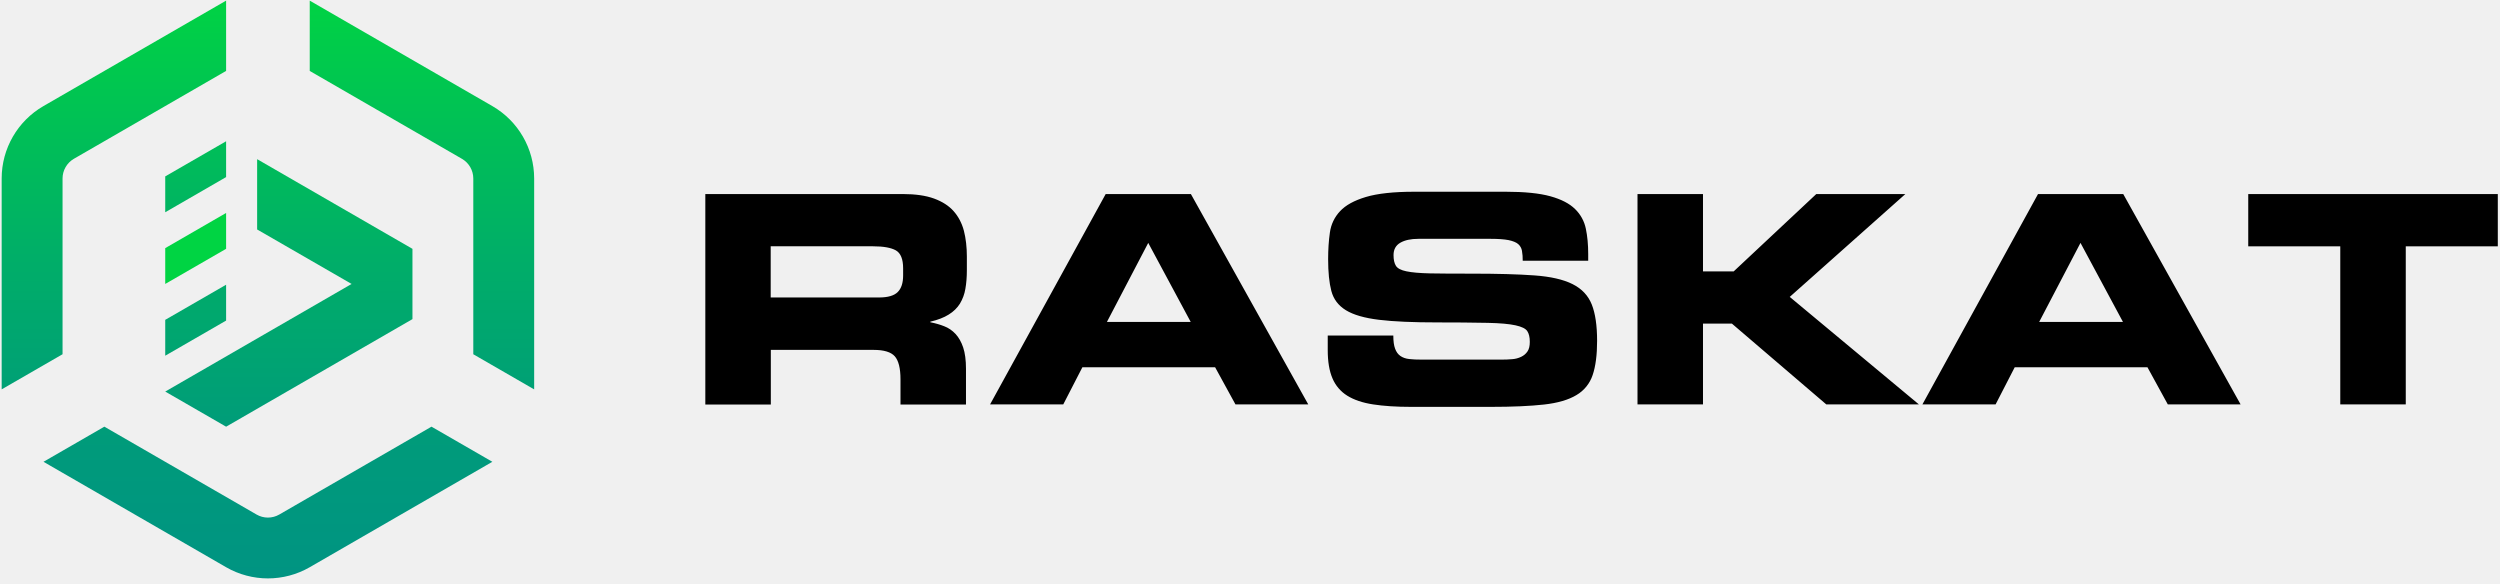
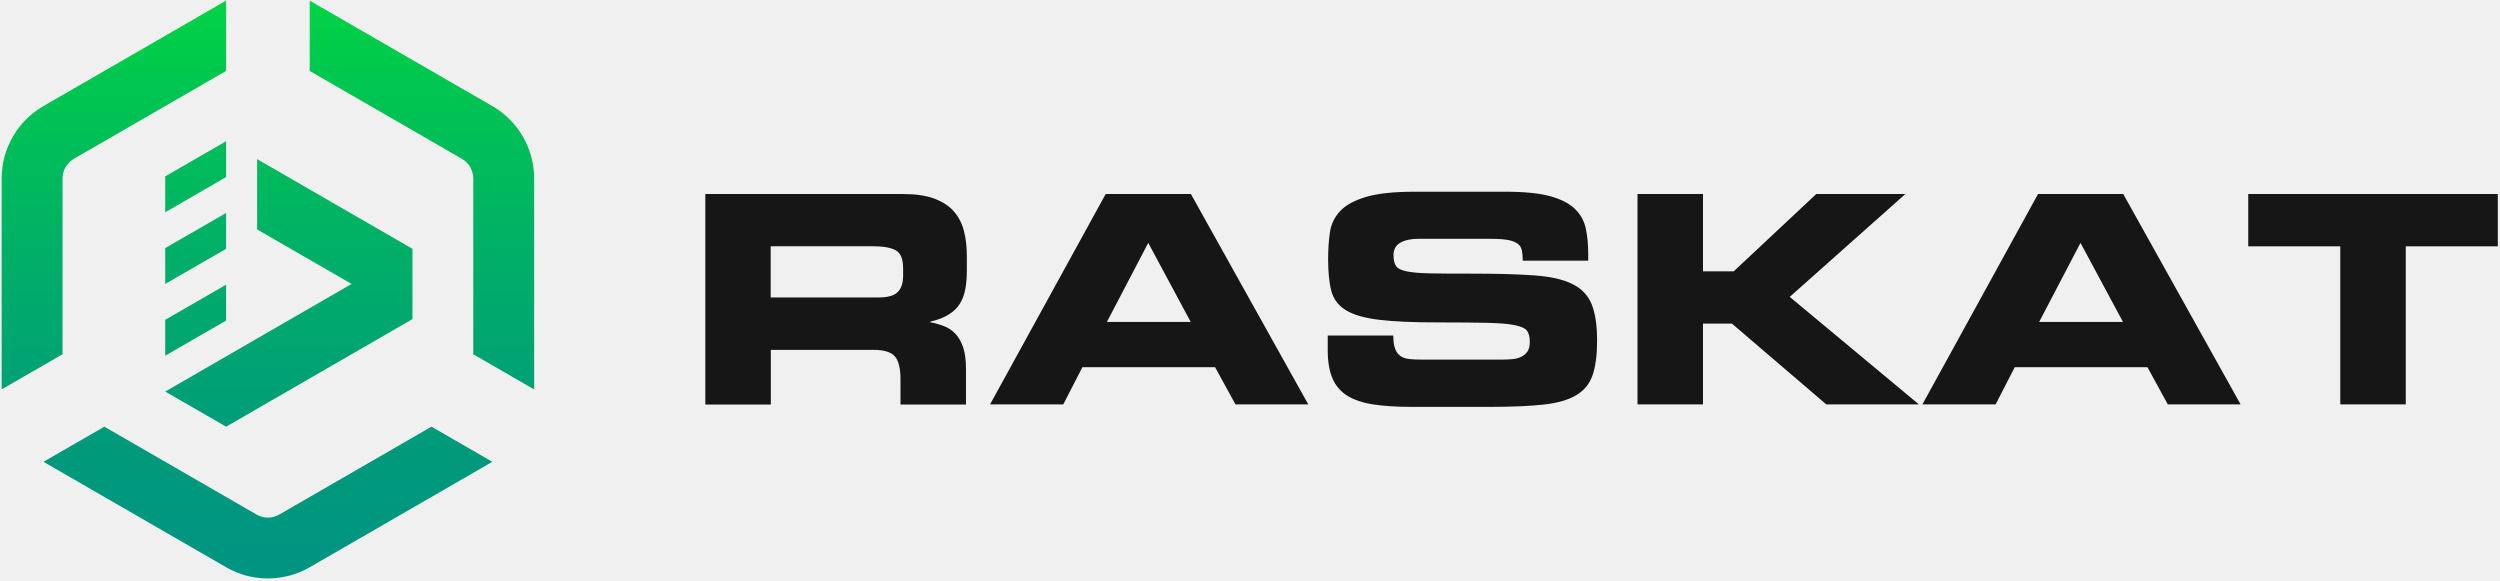
- <svg xmlns="http://www.w3.org/2000/svg" width="300" height="70" fill="none" viewBox="0 0 300 70">
-   <g clip-path="url(#bva)">
-     <path fill="#000" d="M84.629 23.285h23.709c1.506 0 2.763.18 3.756.544.987.364 1.774.866 2.35 1.521.576.655.982 1.431 1.225 2.35.233.914.354 1.95.354 3.09v1.606c0 .84-.057 1.595-.179 2.266a5.025 5.025 0 01-.655 1.78c-.317.507-.766.95-1.342 1.304-.575.364-1.315.645-2.213.856v.068c.597.117 1.146.27 1.664.476.518.195.972.507 1.363.924.386.417.697.961.919 1.621.222.66.338 1.516.338 2.562v4.294h-7.859V45.51c0-1.325-.233-2.24-.687-2.757-.454-.507-1.299-.766-2.53-.766H92.499v6.56h-7.86V23.29h.012l-.022-.005zm7.854 12.412h12.993c1.057 0 1.807-.212 2.245-.645.438-.433.654-1.093.654-2.001v-.84c0-1.12-.29-1.833-.871-2.166-.576-.322-1.489-.49-2.746-.49H92.483v6.142zm40.199-12.412h10.225l14.086 25.246h-8.736l-2.445-4.463h-15.924l-2.298 4.463h-8.783l13.875-25.246zm.148 15.348h10.056l-5.097-9.486-4.959 9.486zm26.509 1.631h7.859c0 .681.069 1.204.216 1.584.138.38.354.676.639.872.286.195.64.322 1.057.364.422.053.924.069 1.489.069h9.623c.423 0 .835-.016 1.242-.053a2.971 2.971 0 001.072-.28c.317-.153.57-.364.76-.644.191-.28.28-.66.28-1.152 0-.56-.1-.982-.301-1.288-.2-.307-.67-.534-1.415-.698-.74-.163-1.849-.264-3.322-.295a288.107 288.107 0 00-6-.053c-2.953 0-5.298-.1-7.041-.312-1.748-.211-3.074-.592-3.988-1.151-.913-.56-1.489-1.331-1.748-2.314-.259-.982-.385-2.255-.385-3.818 0-1.136.068-2.208.211-3.19a4.616 4.616 0 011.22-2.562c.671-.724 1.706-1.289 3.1-1.706 1.395-.417 3.323-.629 5.805-.629h10.97c2.261 0 4.051.18 5.361.544 1.31.365 2.297.872 2.968 1.537a4.534 4.534 0 011.289 2.35c.19.91.285 1.918.285 3.038v.808h-7.859a6.39 6.39 0 00-.09-1.189 1.384 1.384 0 00-.454-.808c-.248-.211-.629-.364-1.151-.475-.518-.1-1.231-.153-2.124-.153h-8.704c-.892 0-1.616.153-2.16.465-.544.311-.819.808-.819 1.484 0 .56.095.982.285 1.288.191.307.613.529 1.258.66.649.138 1.595.222 2.83.249 1.242.026 2.911.032 5.013.032 3.047 0 5.546.068 7.505.21 1.954.138 3.497.492 4.595 1.047 1.115.56 1.875 1.373 2.303 2.445.423 1.067.639 2.52.639 4.363 0 1.695-.18 3.063-.533 4.098a4.358 4.358 0 01-1.949 2.409c-.946.57-2.234.95-3.888 1.135-1.653.185-3.787.28-6.406.28h-9.523c-1.791 0-3.322-.1-4.579-.296-1.268-.195-2.298-.544-3.101-1.045a4.485 4.485 0 01-1.774-2.076c-.381-.882-.571-2.012-.571-3.386v-1.758h.011zM196.5 23.285h7.859v9.28h3.687l9.908-9.28h10.69l-13.875 12.343 15.502 12.903h-11.113l-11.329-9.697h-3.47v9.697H196.5V23.285zm48.063 0h10.225l14.086 25.246h-8.736l-2.445-4.463h-15.925l-2.297 4.463h-8.783l13.875-25.246zm.137 15.348h10.056l-5.097-9.486-4.959 9.486zm25.1-15.348h29.936v6.274h-11.044v18.972h-7.859V29.56h-11.044v-6.275h.011z" />
-     <path fill="url(#bvb)" d="M37.168 8.513l18.27 10.548a2.728 2.728 0 011.357 2.355v21.095l7.304 4.215v-25.31a10.03 10.03 0 00-5.012-8.683L37.168.078v8.435z" />
-     <path fill="url(#bvc)" d="M51.777 51.2l-18.27 10.547a2.724 2.724 0 01-1.357.364 2.73 2.73 0 01-1.357-.364l-18.27-10.548-7.304 4.215 21.919 12.655a10.045 10.045 0 0010.025 0l21.919-12.655-7.305-4.215z" />
-     <path fill="url(#bvd)" d="M7.506 42.507V21.412c0-.966.523-1.87 1.357-2.355l18.27-10.548V.074L5.212 12.73A10.03 10.03 0 00.2 21.413v25.31l7.305-4.215z" />
-     <path fill="url(#bve)" d="M27.133 16.951l-7.305 4.215v4.304l7.305-4.22v-4.299z" />
-     <path fill="url(#bvf)" d="M27.133 25.554l-7.305 4.22v4.3l7.305-4.215v-4.305z" />
-     <path fill="url(#bvg)" d="M27.133 34.166l-7.305 4.215v4.304l7.305-4.215v-4.304z" />
-     <path fill="url(#bvh)" d="M30.856 19.1v8.436l11.335 6.538-22.363 12.914 7.305 4.215 22.362-12.909V29.86L30.856 19.1z" />
+ <svg xmlns="http://www.w3.org/2000/svg" width="568" height="132" fill="none" viewBox="0 0 568 132">
+   <g fill="#161616">
+     <path d="M160.23 44.08h44.89c2.85 0 5.23.34 7.11 1.03 1.87.69 3.36 1.64 4.45 2.88 1.09 1.24 1.86 2.71 2.32 4.45.44 1.73.67 3.69.67 5.85v3.04c0 1.59-.109 3.02-.339 4.29-.23 1.29-.64 2.39-1.24 3.37-.6.96-1.451 1.8-2.541 2.47-1.09.69-2.49 1.22-4.19 1.62v.13c1.13.22 2.17.51 3.15.9.98.37 1.841.96 2.581 1.75.73.79 1.32 1.82 1.74 3.07.42 1.25.639 2.87.639 4.85v8.13h-14.879v-5.75c0-2.51-.441-4.24-1.301-5.22-.86-.96-2.46-1.45-4.79-1.45h-23.37v12.42h-14.88V44.09h.021l-.041-.01zm14.87 23.5h24.601c2 0 3.42-.4 4.25-1.22.83-.82 1.239-2.07 1.239-3.79v-1.59c0-2.12-.55-3.47-1.65-4.1-1.09-.61-2.819-.93-5.199-.93H175.1v11.63zM251.211 44.08h19.36l26.67 47.8h-16.54l-4.63-8.45h-30.15l-4.35 8.45h-16.63l26.27-47.8zm.28 29.06h19.04l-9.65-17.96-9.39 17.96zM301.68 76.23h14.88c0 1.29.13 2.28.41 3 .26.72.67 1.28 1.21 1.65.54.37 1.21.61 2 .69.8.1 1.75.13 2.82.13h18.22c.8 0 1.58-.03 2.35-.1.76-.06 1.43-.24 2.03-.53.6-.29 1.08-.69 1.44-1.22.36-.53.53-1.25.53-2.18 0-1.06-.19-1.86-.57-2.44-.38-.58-1.27-1.01-2.68-1.32-1.4-.31-3.5-.5-6.29-.56-2.79-.06-6.58-.1-11.36-.1-5.59 0-10.03-.19-13.33-.59-3.31-.4-5.82-1.12-7.55-2.18-1.73-1.06-2.82-2.52-3.31-4.38-.49-1.86-.73-4.27-.73-7.23 0-2.15.13-4.18.4-6.04a8.748 8.748 0 012.31-4.85c1.27-1.37 3.23-2.44 5.87-3.23s6.29-1.19 10.99-1.19h20.77c4.28 0 7.67.34 10.15 1.03 2.48.69 4.35 1.65 5.62 2.91 1.27 1.25 2.09 2.75 2.44 4.45.36 1.72.54 3.63.54 5.75v1.53h-14.88c0-.88-.05-1.62-.17-2.25-.11-.61-.4-1.12-.86-1.53-.47-.4-1.19-.69-2.18-.9-.98-.19-2.33-.29-4.02-.29h-16.48c-1.69 0-3.06.29-4.09.88-1.03.59-1.55 1.53-1.55 2.81 0 1.06.18 1.86.54 2.44.36.58 1.16 1 2.38 1.25 1.23.26 3.02.42 5.36.47 2.35.05 5.51.06 9.49.06 5.77 0 10.5.13 14.21.4 3.7.26 6.62.93 8.7 1.98 2.11 1.06 3.55 2.6 4.36 4.63.8 2.02 1.21 4.77 1.21 8.26 0 3.21-.34 5.8-1.01 7.76-.67 1.96-1.89 3.49-3.69 4.56-1.79 1.08-4.23 1.8-7.36 2.15-3.13.35-7.17.53-12.13.53h-18.03c-3.39 0-6.29-.19-8.67-.56-2.4-.37-4.35-1.03-5.87-1.98a8.493 8.493 0 01-3.36-3.93c-.72-1.67-1.08-3.81-1.08-6.41v-3.33h.02zM372.039 44.08h14.88v17.57h6.98l18.76-17.57h20.24l-26.27 23.37 29.35 24.43h-21.04l-21.45-18.36h-6.57v18.36h-14.88v-47.8zM463.04 44.08h19.36l26.669 47.8H492.53l-4.63-8.45h-30.15l-4.35 8.45h-16.63l26.27-47.8zm.26 29.06h19.039l-9.65-17.96-9.389 17.96zM510.821 44.08h56.68v11.88h-20.91v35.92h-14.88V55.96h-20.91V44.08h.02z" />
+   </g>
+   <path d="M70.367 16.12l34.59 19.97c1.59.92 2.57 2.63 2.57 4.46v39.94l13.83 7.98V40.55c0-6.78-3.62-13.05-9.49-16.44L70.367.15v15.97z" fill="url(#bvpaint0_linear_413_21765)" />
+   <path d="M98.029 96.941l-34.59 19.97c-.78.45-1.67.69-2.57.69-.9 0-1.79-.24-2.57-.69l-34.59-19.97-13.83 7.98 41.5 23.96c2.94 1.7 6.21 2.54 9.49 2.54 3.28 0 6.55-.85 9.49-2.54l41.5-23.96-13.83-7.98z" fill="url(#bvpaint1_linear_413_21765)" />
+   <path d="M14.209 80.48V40.54c0-1.83.99-3.54 2.57-4.46l34.59-19.97V.14L9.869 24.1a18.99 18.99 0 00-9.49 16.44v47.92l13.83-7.98z" fill="url(#bvpaint2_linear_413_21765)" />
+   <g>
+     <path d="M51.37 32.09l-13.83 7.98v8.15l13.83-7.99v-8.14z" fill="url(#bvpaint3_linear_413_21765)" />
+     <path d="M51.37 48.379l-13.83 7.99v8.14l13.83-7.98v-8.15z" fill="url(#bvpaint4_linear_413_21765)" />
+     <path d="M51.37 64.68l-13.83 7.98v8.15l13.83-7.98v-8.15z" fill="url(#bvpaint5_linear_413_21765)" />
+     <path d="M58.42 36.16v15.97l21.46 12.38-42.34 24.45 13.83 7.98L93.71 72.5V56.53L58.42 36.16z" fill="url(#bvpaint6_linear_413_21765)" />
  </g>
  <defs>
-     <linearGradient id="bvb" x1="50.636" x2="50.636" y1="69.3" y2="-.598" gradientUnits="userSpaceOnUse">
+     <linearGradient id="bvpaint0_linear_413_21765" x1="95.867" y1="131.21" x2="95.867" y2="-1.13" gradientUnits="userSpaceOnUse">
      <stop stop-color="#009482" />
      <stop offset=".22" stop-color="#009A7B" />
      <stop offset=".55" stop-color="#00AE68" />
      <stop offset=".93" stop-color="#00CD49" />
      <stop offset="1" stop-color="#00D443" />
    </linearGradient>
-     <linearGradient id="bvc" x1="32.15" x2="32.15" y1="69.299" y2="-.598" gradientUnits="userSpaceOnUse">
+     <linearGradient id="bvpaint1_linear_413_21765" x1="60.869" y1="131.211" x2="60.869" y2="-1.129" gradientUnits="userSpaceOnUse">
      <stop stop-color="#009482" />
      <stop offset=".22" stop-color="#009A7B" />
      <stop offset=".55" stop-color="#00AE68" />
      <stop offset=".93" stop-color="#00CD49" />
      <stop offset="1" stop-color="#00D443" />
    </linearGradient>
-     <linearGradient id="bvd" x1="13.664" x2="13.664" y1="69.302" y2="-.596" gradientUnits="userSpaceOnUse">
+     <linearGradient id="bvpaint2_linear_413_21765" x1="25.869" y1="131.211" x2="25.869" y2="-1.129" gradientUnits="userSpaceOnUse">
      <stop stop-color="#009482" />
      <stop offset=".22" stop-color="#009A7B" />
      <stop offset=".55" stop-color="#00AE68" />
      <stop offset=".93" stop-color="#00CD49" />
      <stop offset="1" stop-color="#00D443" />
    </linearGradient>
-     <linearGradient id="bve" x1="23.478" x2="23.478" y1="69.303" y2="-.595" gradientUnits="userSpaceOnUse">
+     <linearGradient id="bvpaint3_linear_413_21765" x1="44.449" y1="131.21" x2="44.449" y2="-1.13" gradientUnits="userSpaceOnUse">
      <stop stop-color="#009482" />
      <stop offset=".22" stop-color="#009A7B" />
      <stop offset=".55" stop-color="#00AE68" />
      <stop offset=".93" stop-color="#00CD49" />
      <stop offset="1" stop-color="#00D443" />
    </linearGradient>
-     <linearGradient id="bvf" x1="23.478" x2="23.478" y1="-249.294" y2="-.595" gradientUnits="userSpaceOnUse">
+     <linearGradient id="bvpaint4_linear_413_21765" x1="44.449" y1="131.209" x2="44.449" y2="-1.131" gradientUnits="userSpaceOnUse">
      <stop stop-color="#009482" />
      <stop offset=".22" stop-color="#009A7B" />
      <stop offset=".55" stop-color="#00AE68" />
      <stop offset=".93" stop-color="#00CD49" />
      <stop offset="1" stop-color="#00D443" />
    </linearGradient>
-     <linearGradient id="bvg" x1="23.478" x2="23.478" y1="69.305" y2="-.593" gradientUnits="userSpaceOnUse">
+     <linearGradient id="bvpaint5_linear_413_21765" x1="44.449" y1="131.21" x2="44.449" y2="-1.13" gradientUnits="userSpaceOnUse">
      <stop stop-color="#009482" />
      <stop offset=".22" stop-color="#009A7B" />
      <stop offset=".55" stop-color="#00AE68" />
      <stop offset=".93" stop-color="#00CD49" />
      <stop offset="1" stop-color="#00D443" />
    </linearGradient>
-     <linearGradient id="bvh" x1="34.659" x2="34.659" y1="69.303" y2="-.595" gradientUnits="userSpaceOnUse">
+     <linearGradient id="bvpaint6_linear_413_21765" x1="65.619" y1="131.21" x2="65.619" y2="-1.13" gradientUnits="userSpaceOnUse">
      <stop stop-color="#009482" />
      <stop offset=".22" stop-color="#009A7B" />
      <stop offset=".55" stop-color="#00AE68" />
      <stop offset=".93" stop-color="#00CD49" />
      <stop offset="1" stop-color="#00D443" />
    </linearGradient>
-     <clipPath id="bva">
-       <path fill="#fff" d="M0 0h300v69.718H0z" />
-     </clipPath>
  </defs>
</svg>
